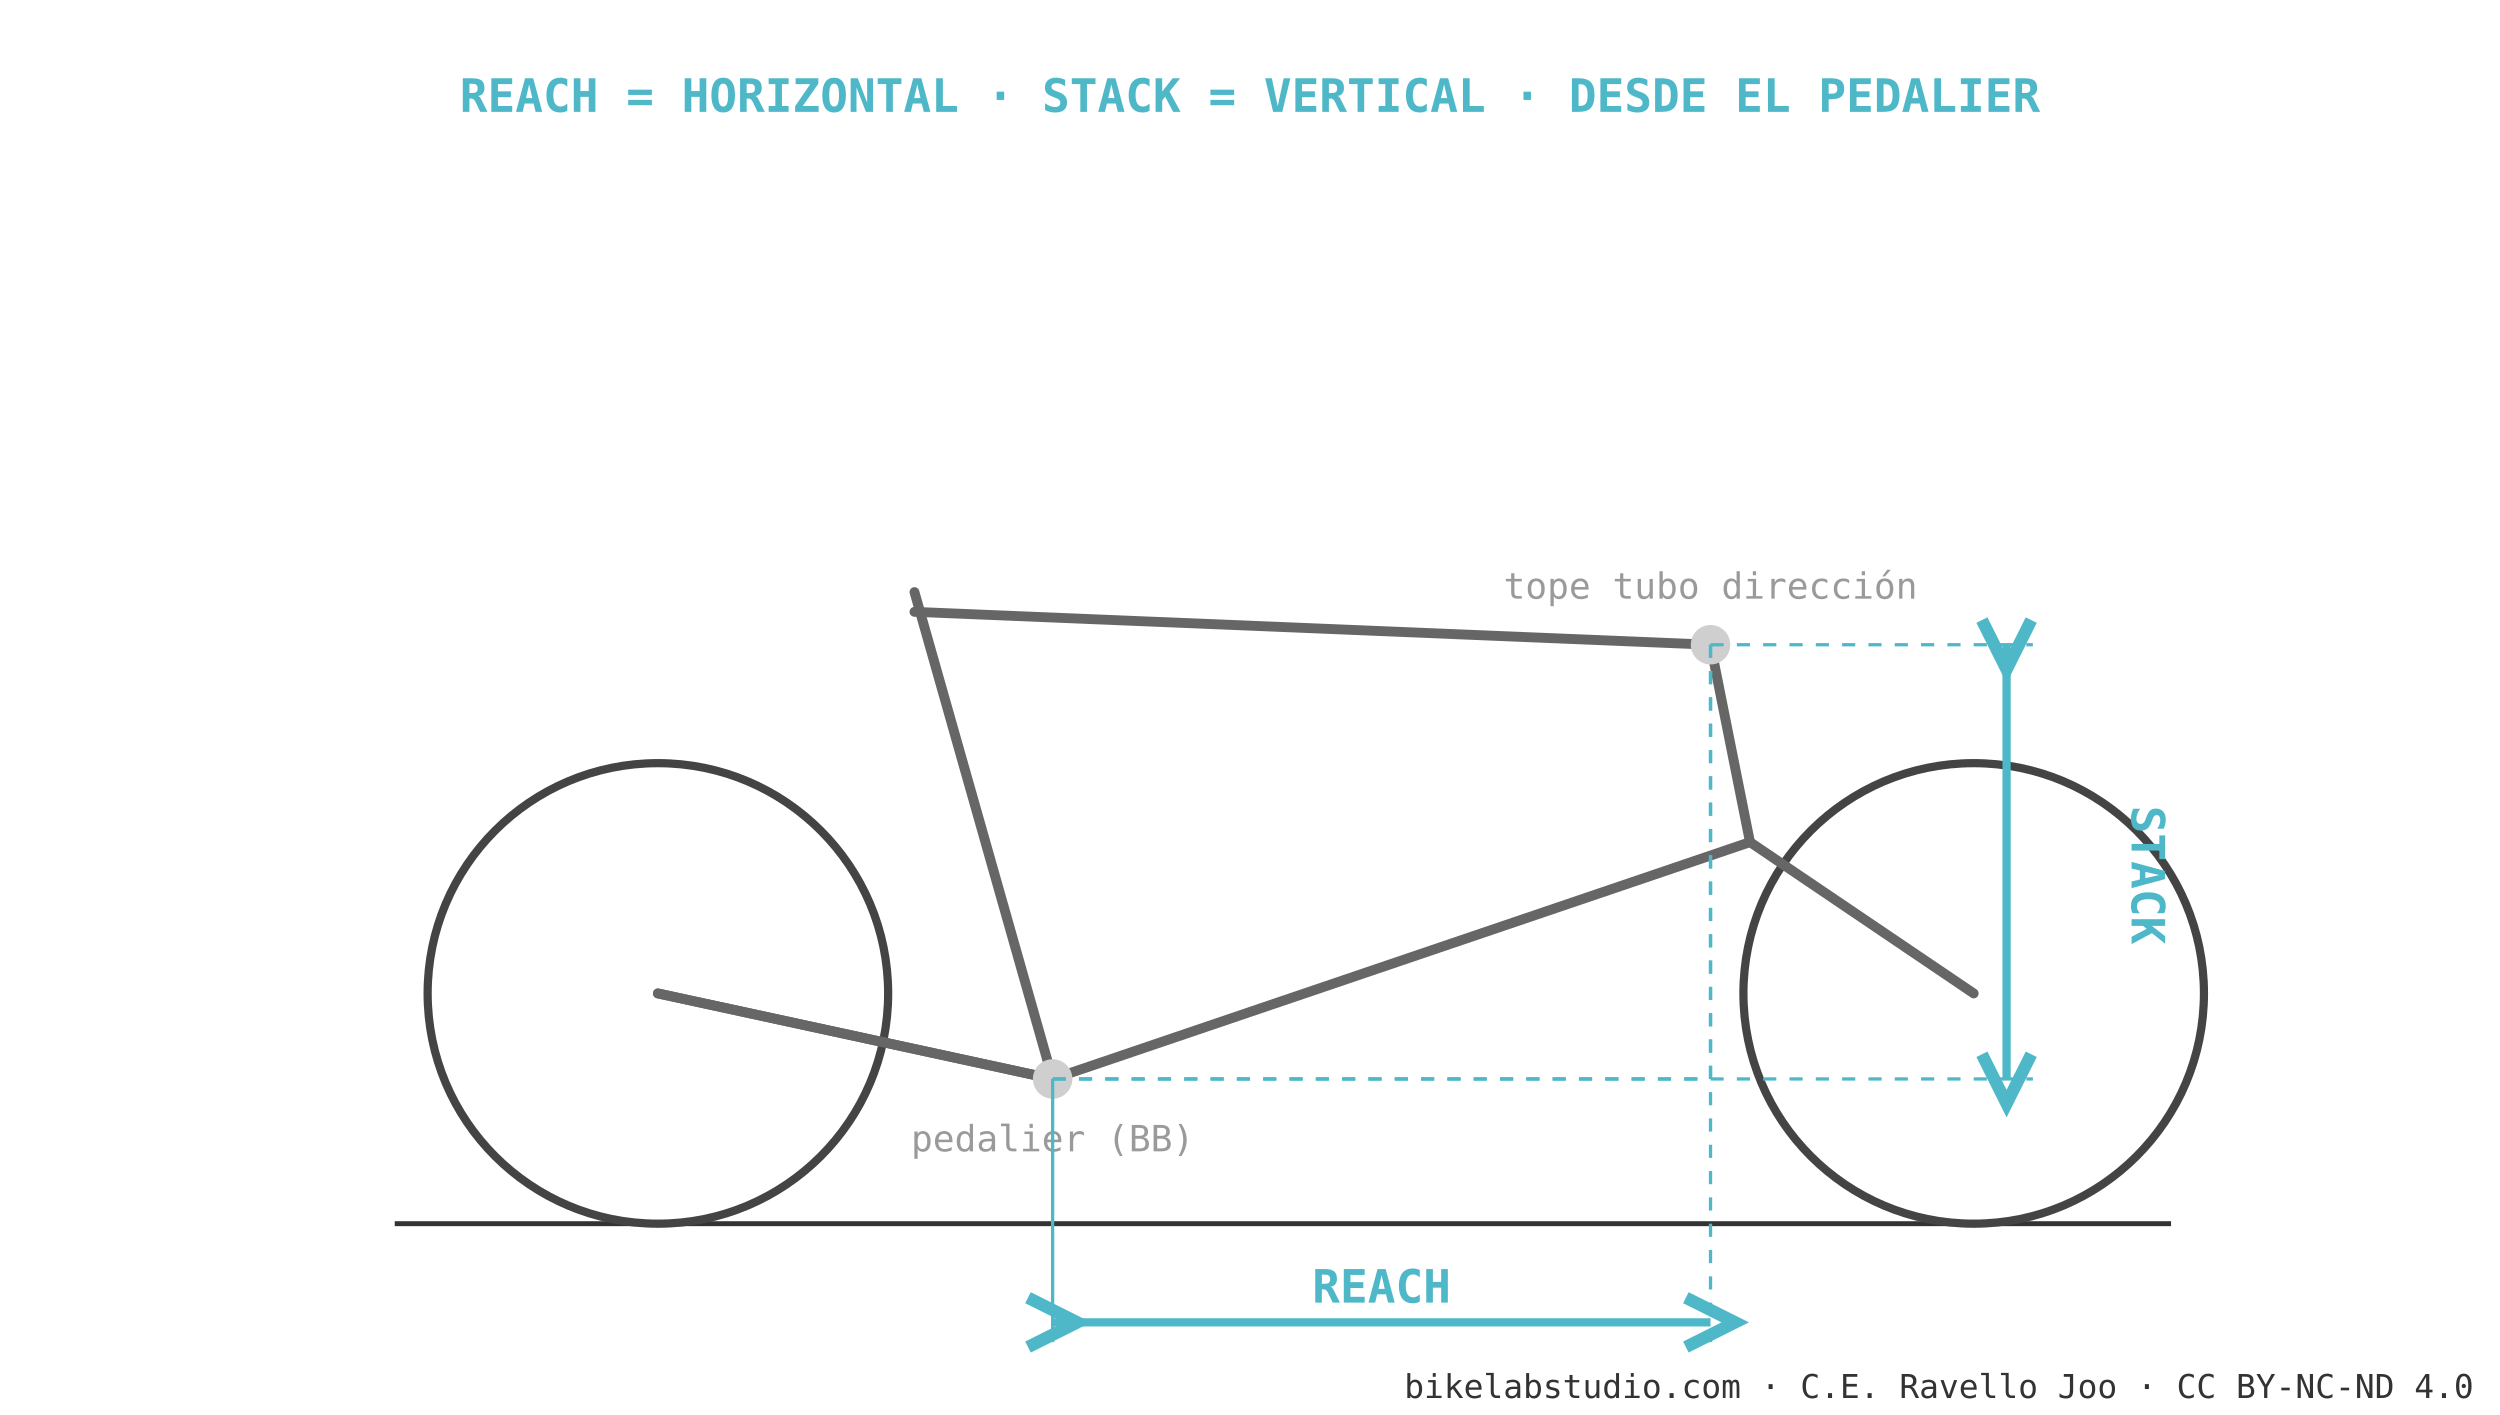
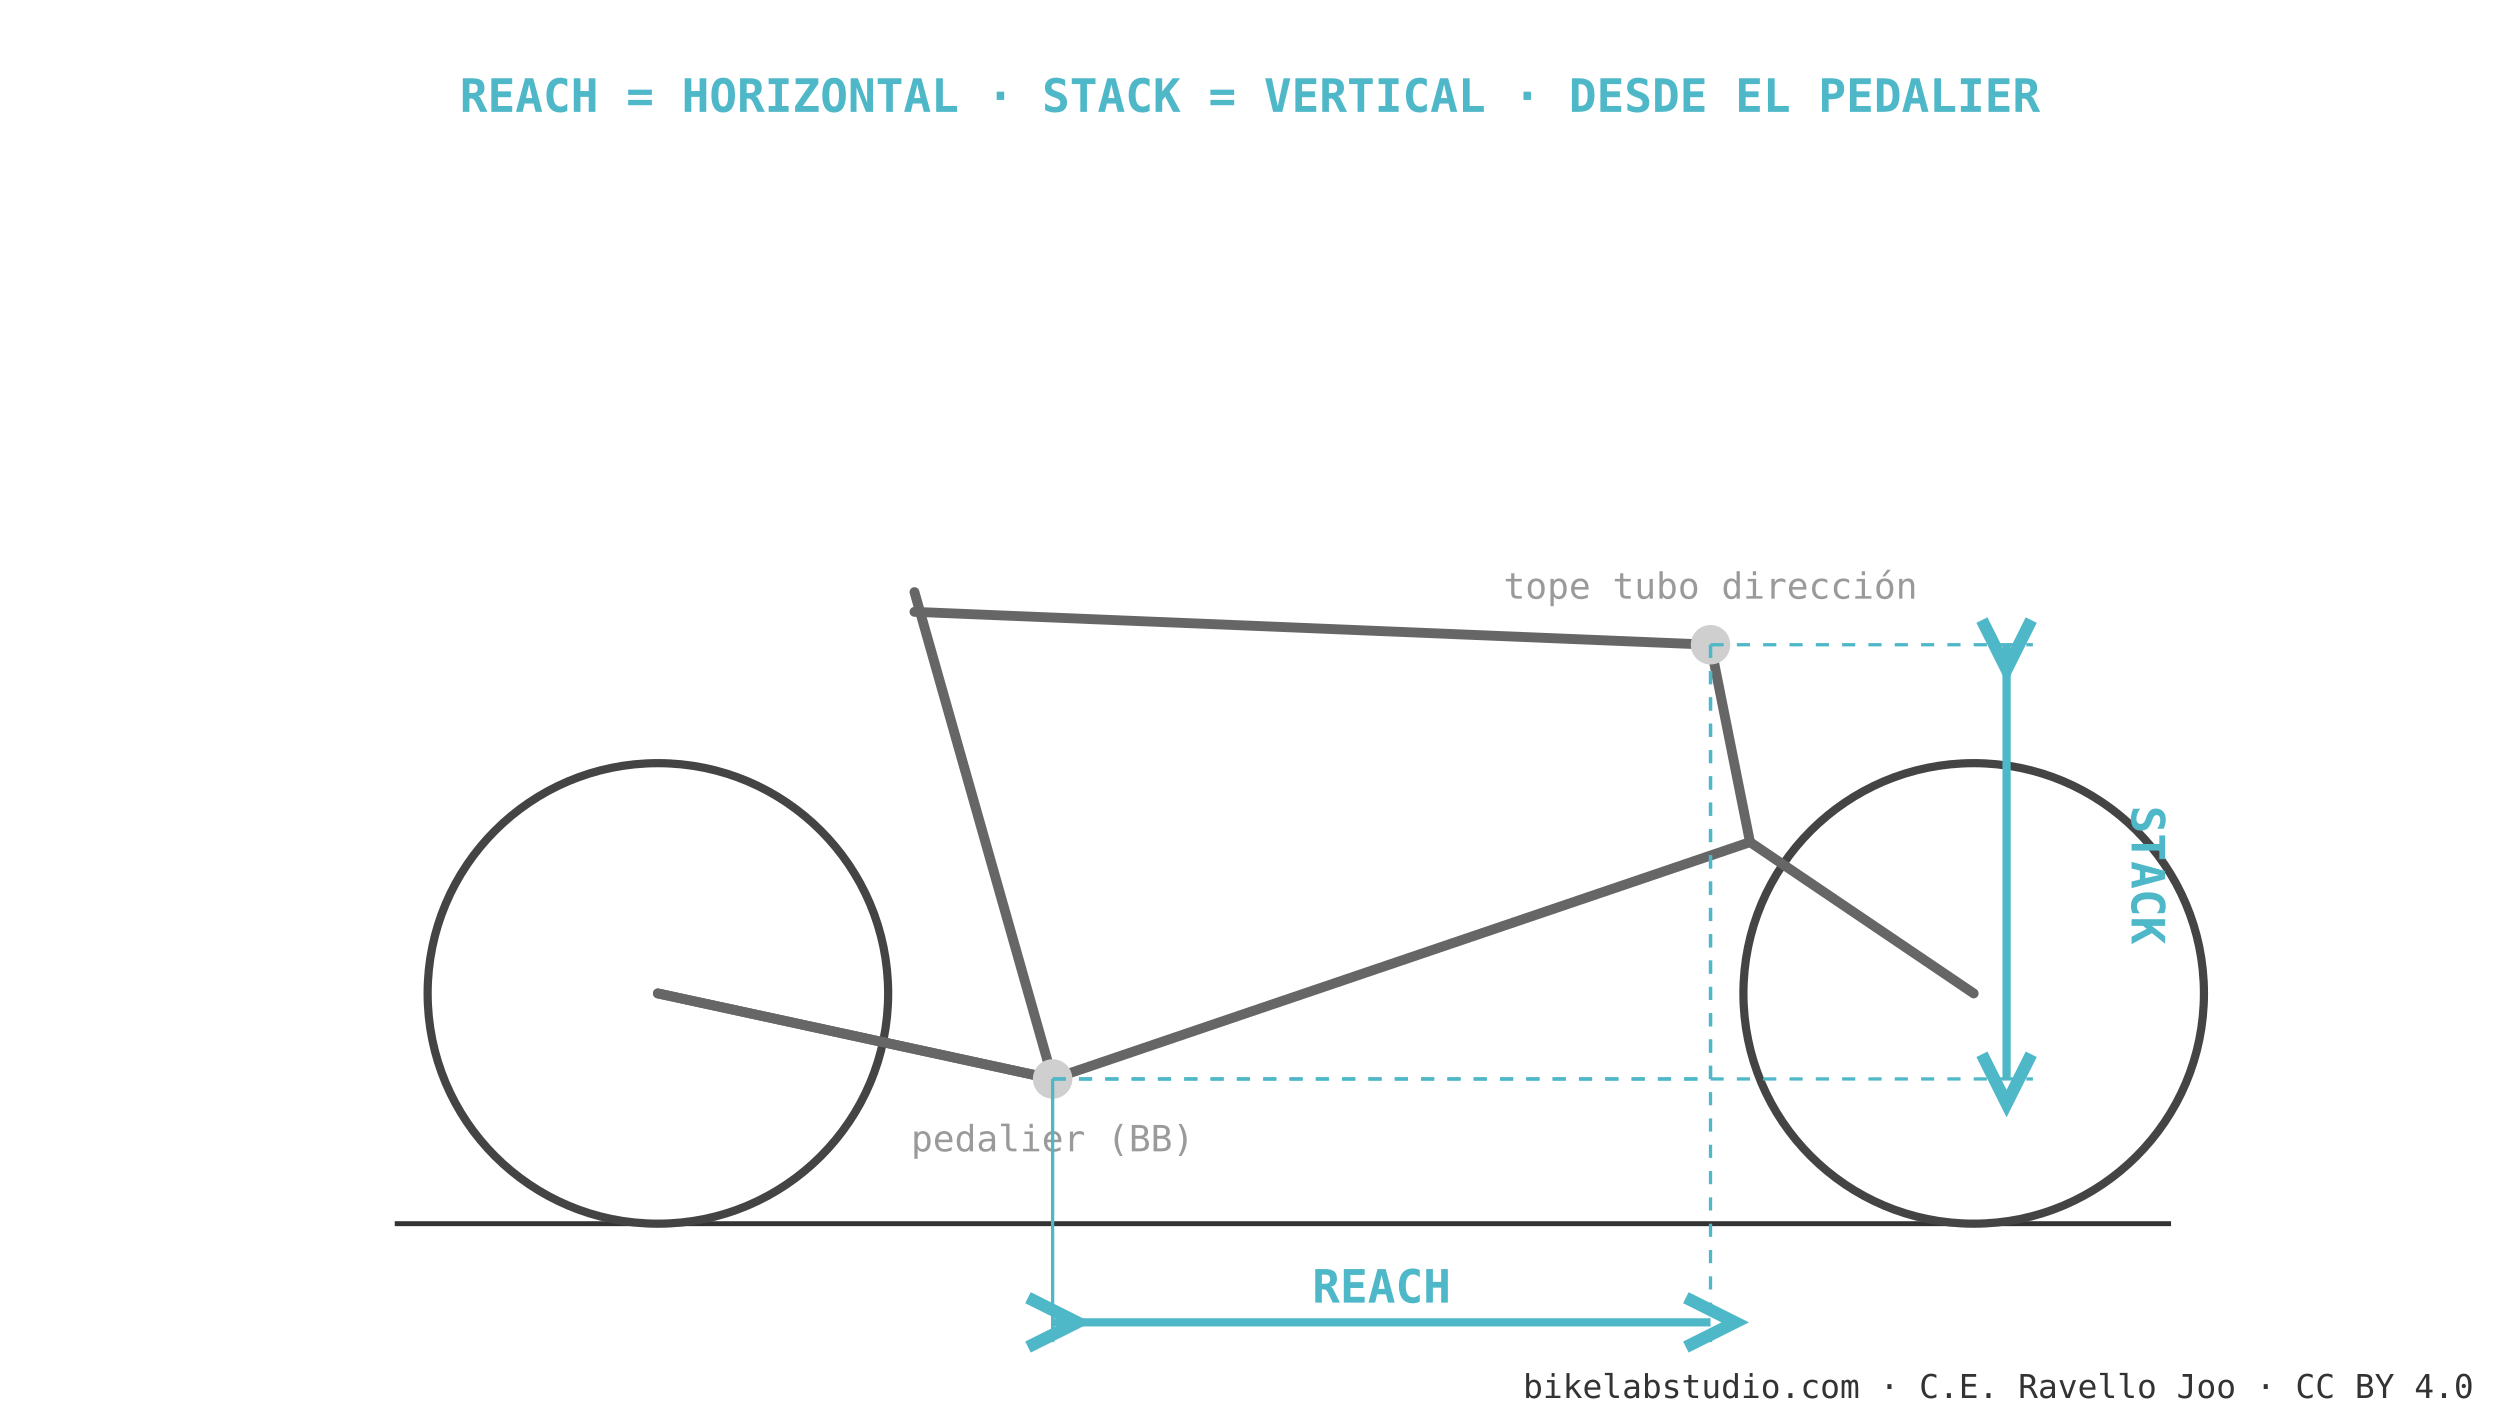
<svg xmlns="http://www.w3.org/2000/svg" viewBox="0 0 760 430" role="img" aria-label="Reach y stack: distancia horizontal y vertical desde el pedalier hasta el tope del tubo de direccion">
  <style>
    .ti{font-family:'IBM Plex Mono',monospace;fill:#4fb8c8;font-size:14px;font-weight:700}
    .fr{stroke:#666;stroke-width:3;fill:none;stroke-linecap:round}
    .wh{stroke:#444;stroke-width:2.5;fill:none}
    .dim{stroke:#4fb8c8;stroke-width:2.5}
    .gd{stroke:#4fb8c8;stroke-width:1;stroke-dasharray:4 4}
    .lc{font-family:'IBM Plex Mono',monospace;fill:#4fb8c8;font-size:14px;font-weight:700}
    .lb{font-family:'IBM Plex Mono',monospace;fill:#9a9a9a;font-size:11px}
  </style>
  <text x="380" y="34" text-anchor="middle" class="ti">REACH = HORIZONTAL · STACK = VERTICAL · DESDE EL PEDALIER</text>
  <line x1="120" y1="372" x2="660" y2="372" stroke="#333" stroke-width="1.5" />
  <circle cx="200" cy="302" r="70" class="wh" />
  <circle cx="600" cy="302" r="70" class="wh" />
  <line x1="320" y1="328" x2="278" y2="180" class="fr" />
  <line x1="278" y1="186" x2="520" y2="196" class="fr" />
  <line x1="320" y1="328" x2="532" y2="256" class="fr" />
  <line x1="520" y1="196" x2="532" y2="256" class="fr" />
  <line x1="532" y1="256" x2="600" y2="302" class="fr" />
  <line x1="320" y1="328" x2="200" y2="302" class="fr" />
  <line x1="320" y1="328" x2="200" y2="302" class="fr" />
  <circle cx="320" cy="328" r="6" fill="#cfcfcf" />
  <text x="320" y="350" text-anchor="middle" class="lb">pedalier (BB)</text>
  <circle cx="520" cy="196" r="6" fill="#cfcfcf" />
  <text x="520" y="182" text-anchor="middle" class="lb">tope tubo dirección</text>
  <line x1="320" y1="328" x2="520" y2="328" class="gd" />
  <line x1="520" y1="196" x2="520" y2="328" class="gd" />
  <line x1="320" y1="402" x2="520" y2="402" class="dim" marker-start="url(#a)" marker-end="url(#a)" />
  <line x1="320" y1="328" x2="320" y2="408" stroke="#4fb8c8" stroke-width="1" />
  <line x1="520" y1="196" x2="520" y2="408" stroke="#4fb8c8" stroke-width="1" stroke-dasharray="4 4" />
  <text x="420" y="396" text-anchor="middle" class="lc">REACH</text>
  <line x1="610" y1="196" x2="610" y2="328" class="dim" marker-start="url(#a)" marker-end="url(#a)" />
  <line x1="520" y1="196" x2="618" y2="196" stroke="#4fb8c8" stroke-width="1" stroke-dasharray="4 4" />
  <line x1="320" y1="328" x2="618" y2="328" stroke="#4fb8c8" stroke-width="1" stroke-dasharray="4 4" />
  <text x="648" y="266" text-anchor="middle" class="lc" transform="rotate(90,648,266)">STACK</text>
  <defs>
    <marker id="a" markerWidth="10" markerHeight="10" refX="5" refY="5" orient="auto">
      <path d="M2,2 L8,5 L2,8" fill="none" stroke="#4fb8c8" stroke-width="1.5" />
    </marker>
  </defs>
-   <text x="752" y="425" text-anchor="end" font-family="'IBM Plex Mono',monospace" font-size="10" fill="#333">bikelabstudio.com · C.E. Ravello Joo · CC BY-NC-ND 4.0</text>
+   <text x="752" y="425" text-anchor="end" font-family="'IBM Plex Mono',monospace" font-size="10" fill="#333">bikelabstudio.com · C.E. Ravello Joo · CC BY 4.0</text>
</svg>
